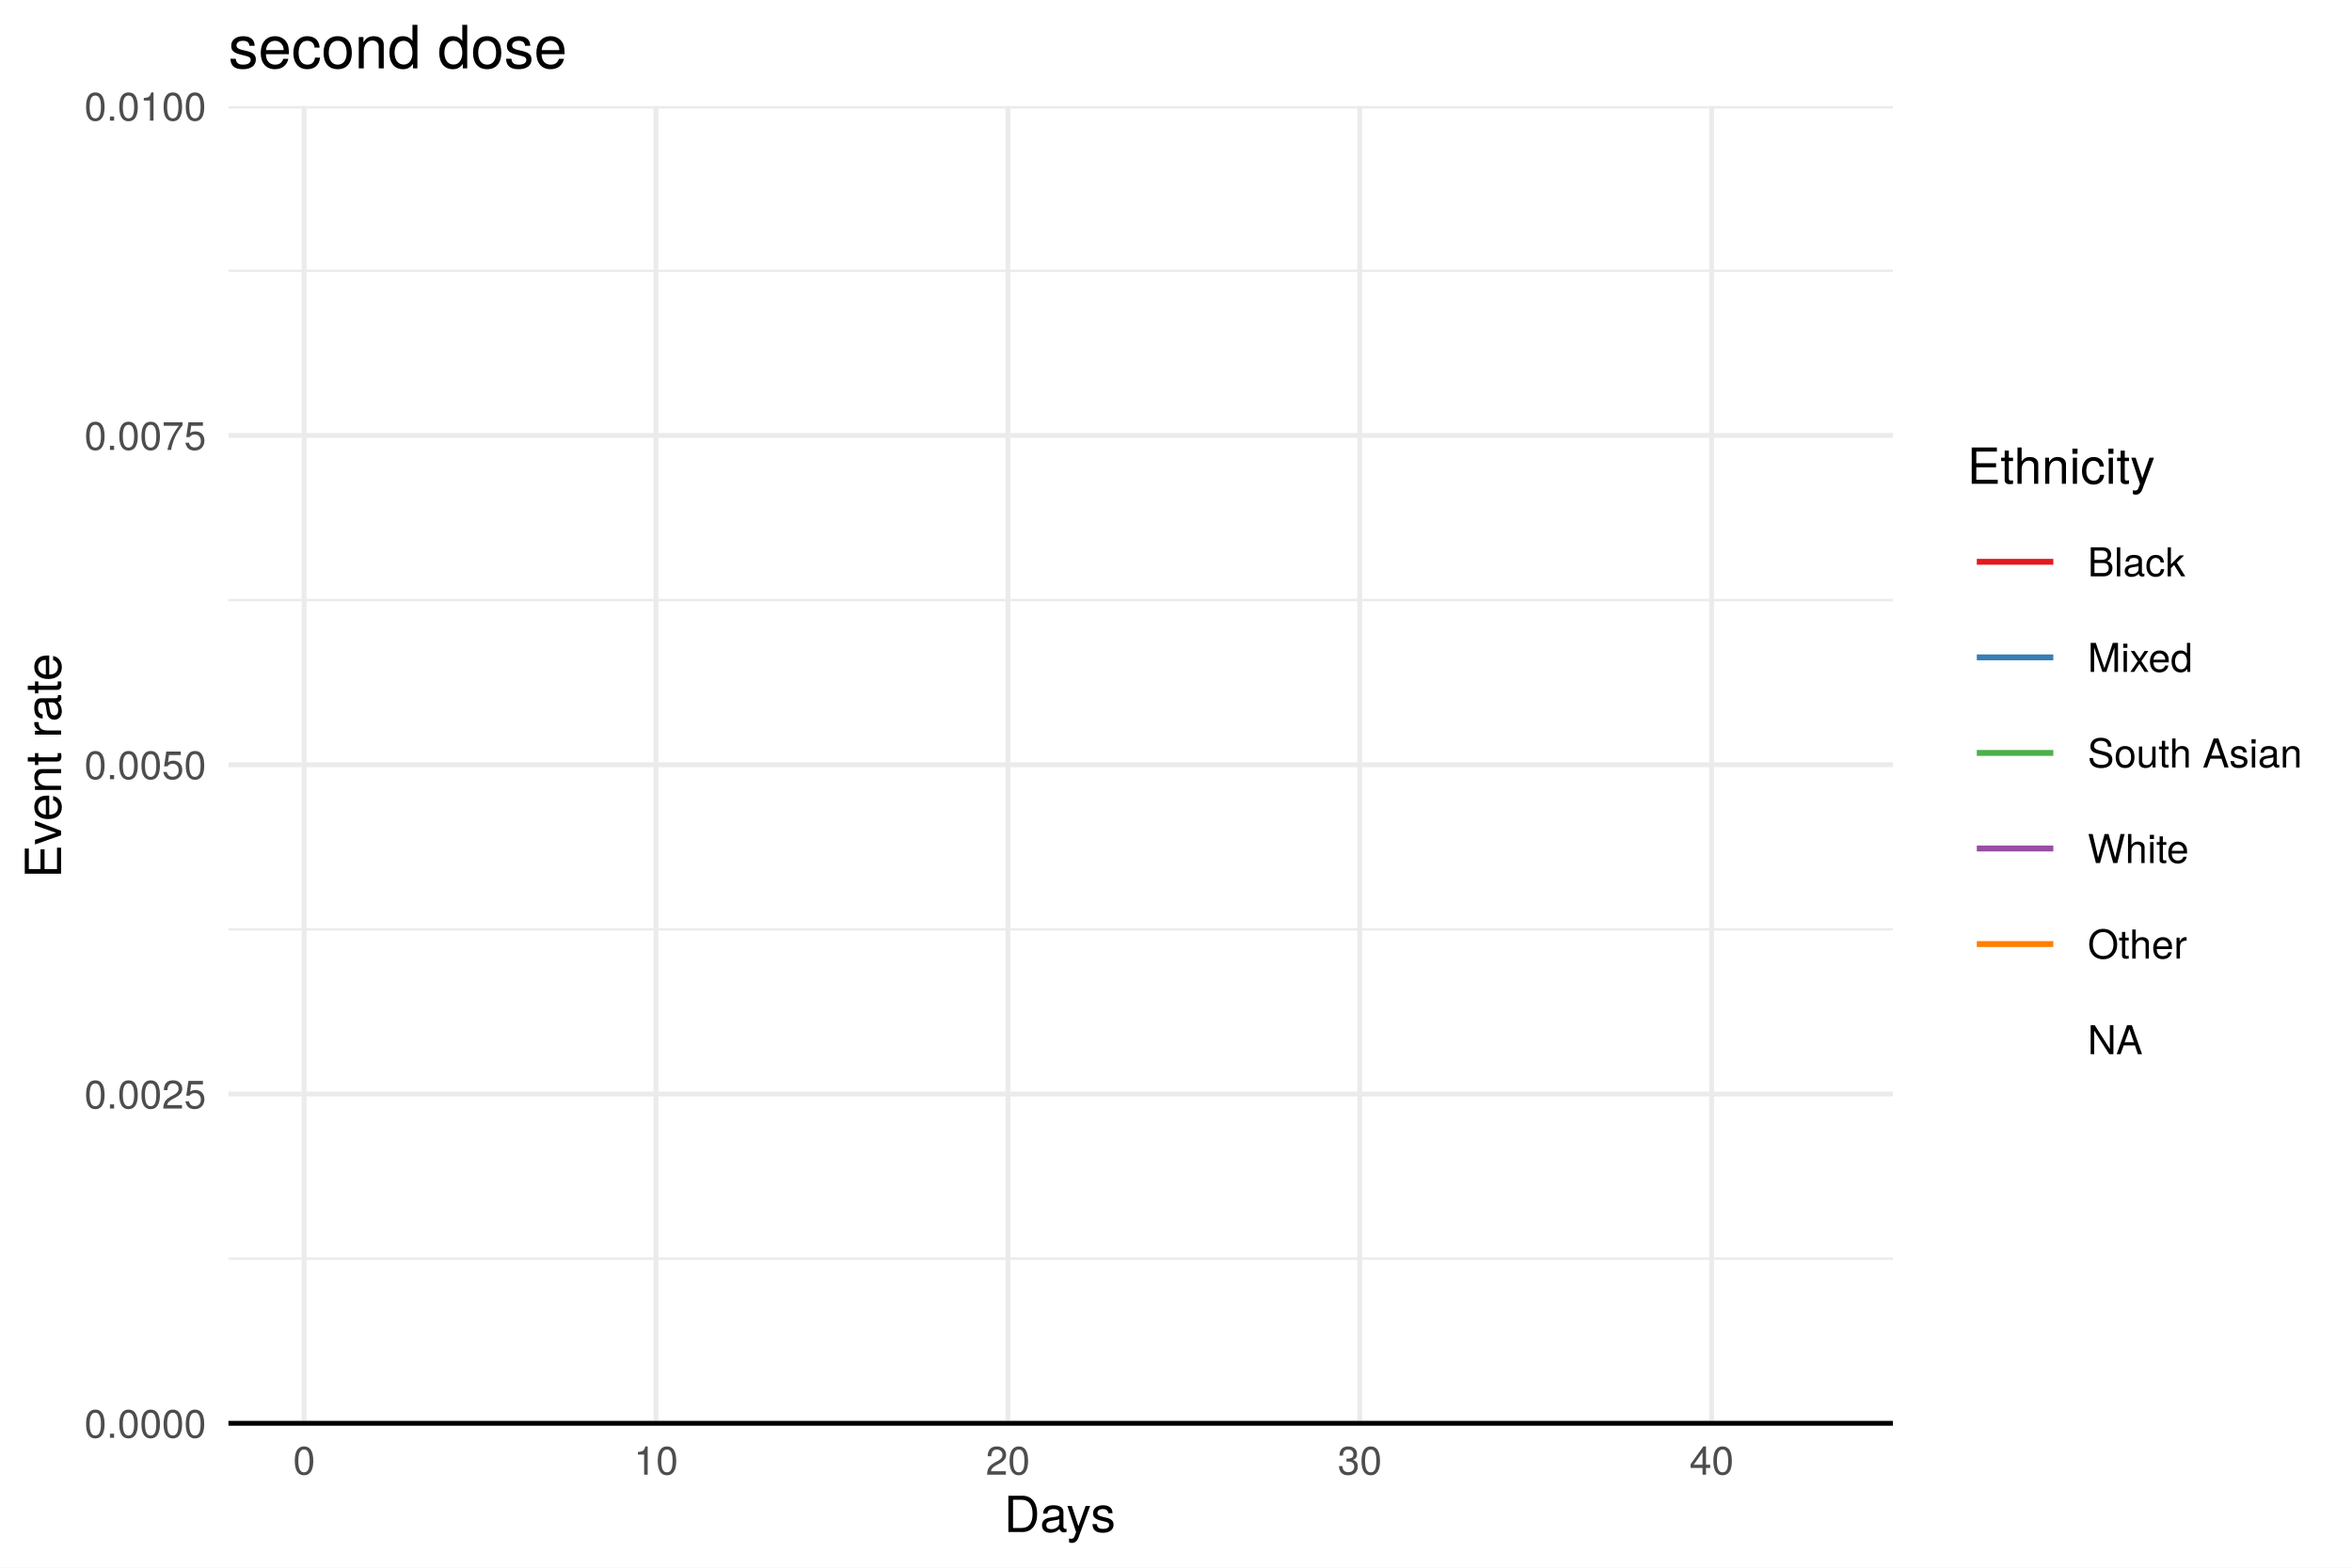
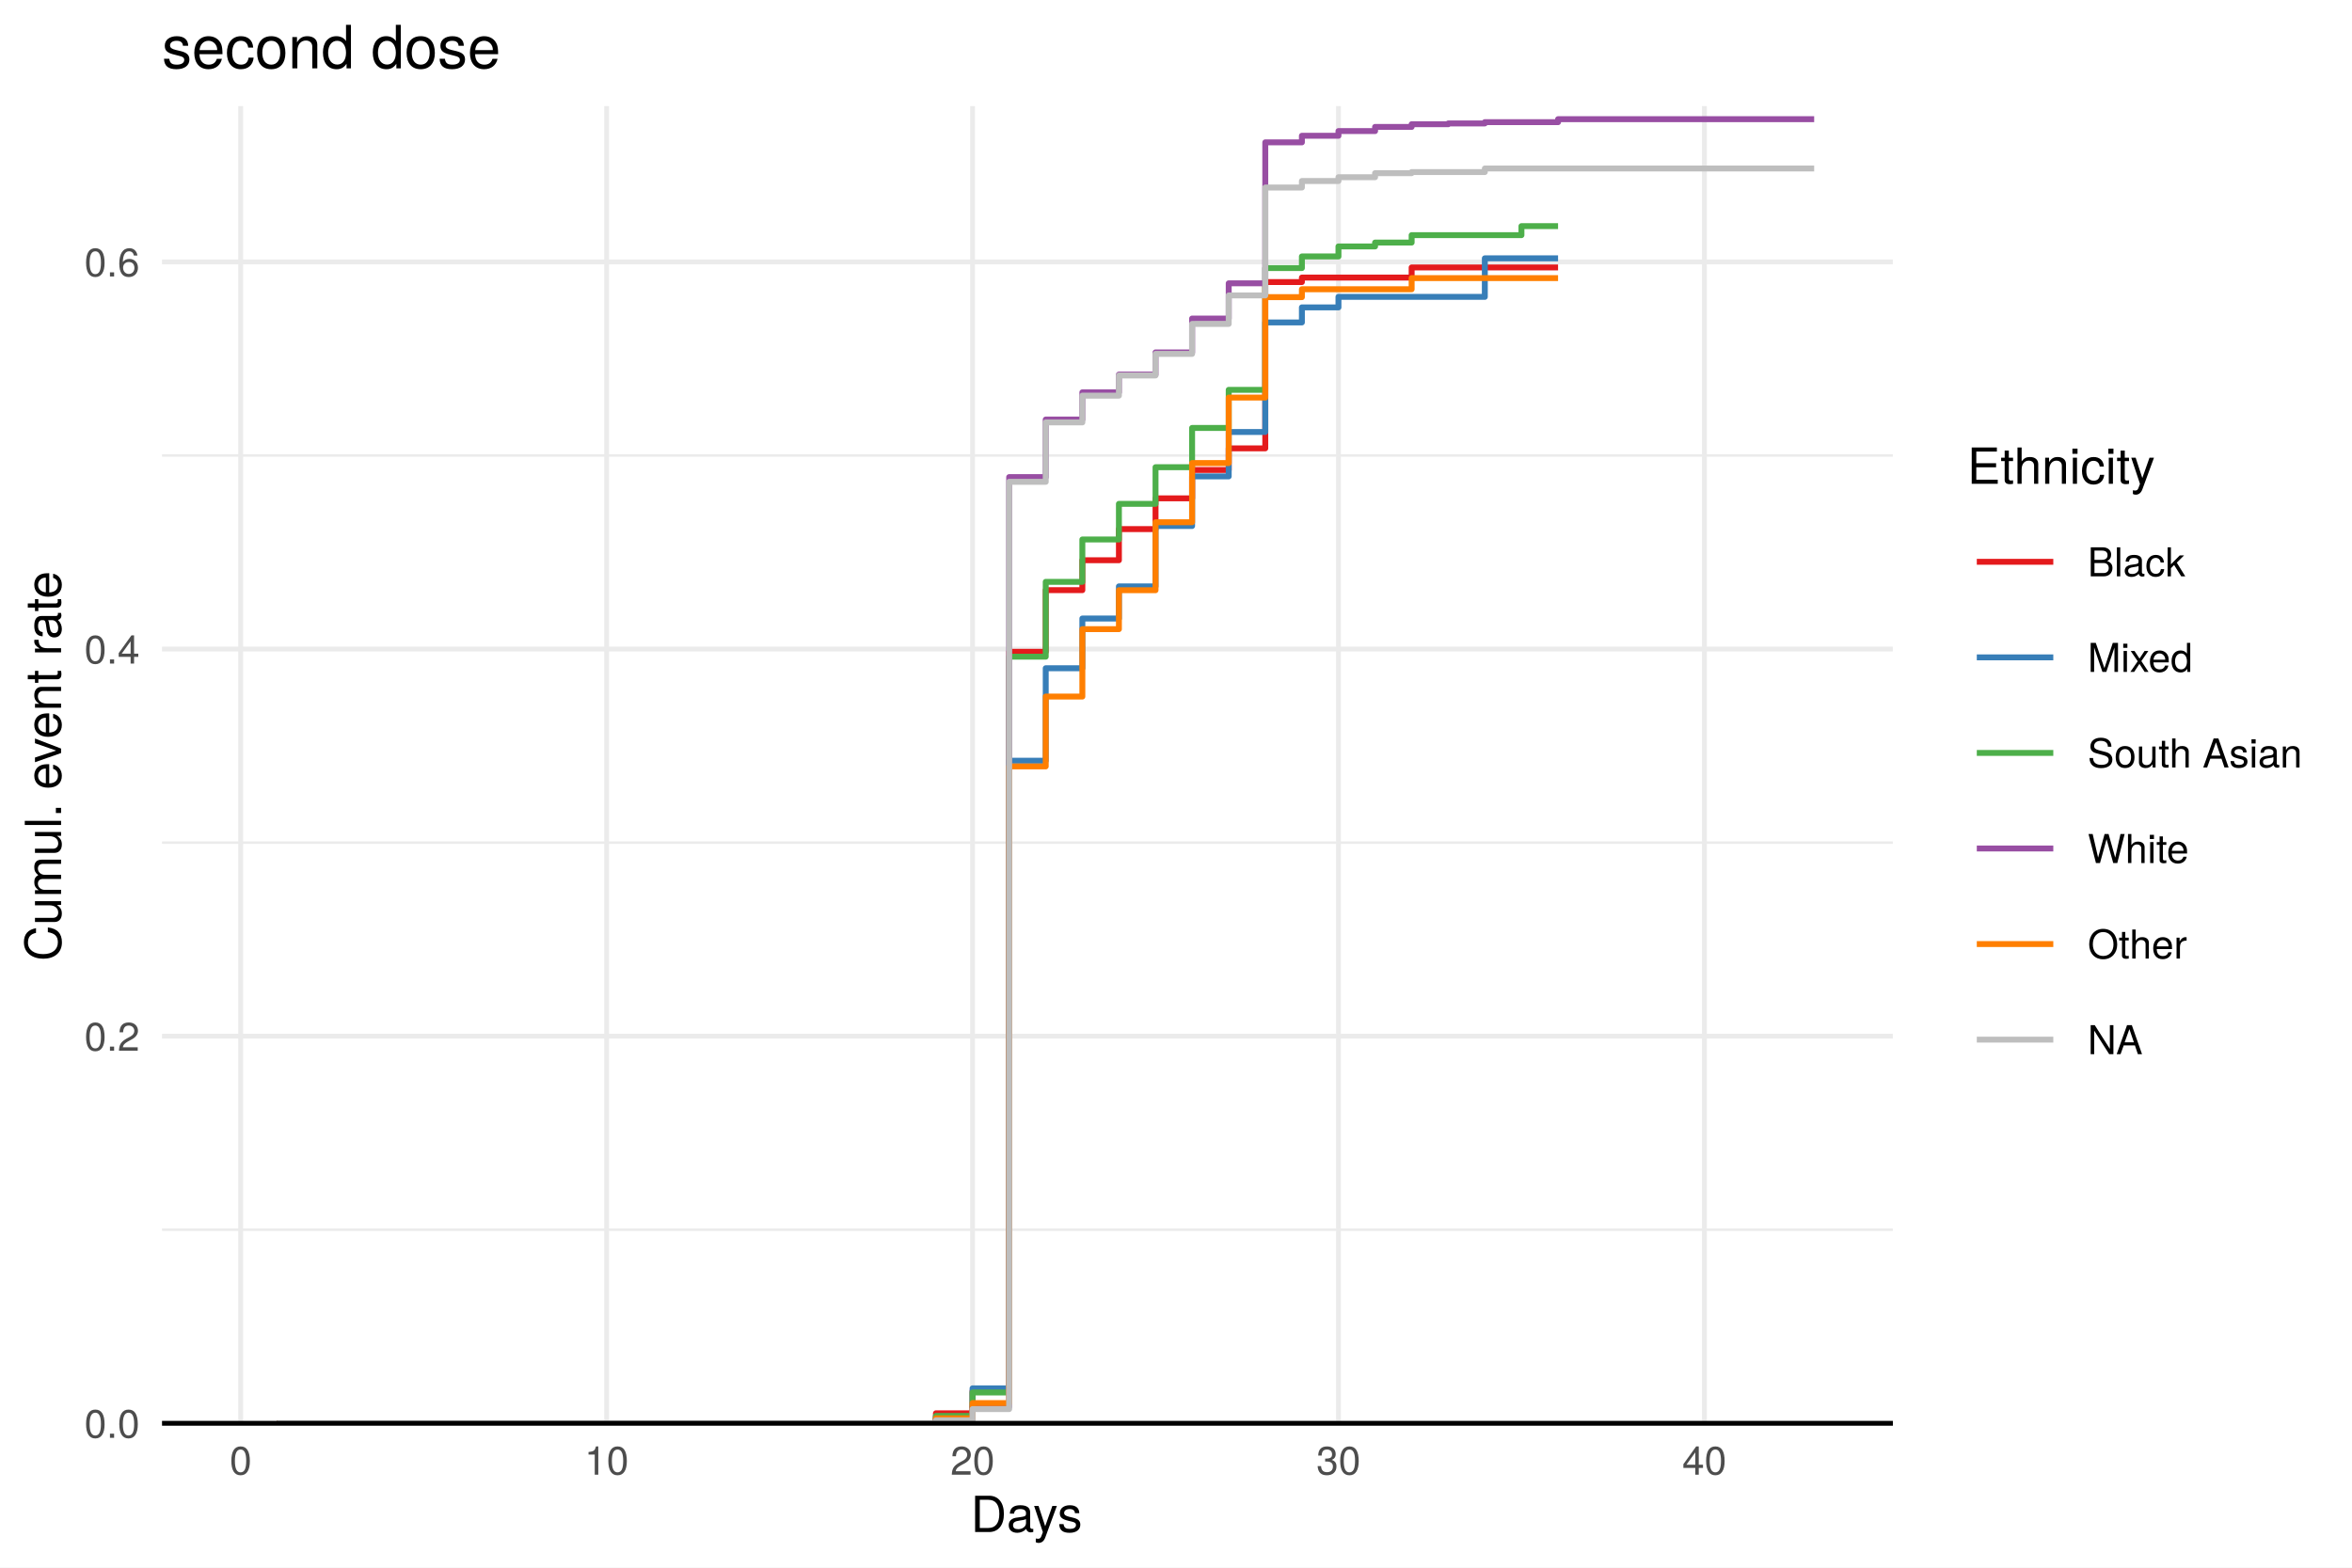
<svg xmlns="http://www.w3.org/2000/svg" viewBox="0 0 425.20 283.46">
  <defs>
    <style type="text/css">
    line, polyline, polygon, path, rect, circle {
      fill: none;
      stroke: #000000;
      stroke-linecap: round;
      stroke-linejoin: round;
      stroke-miterlimit: 10.00;
    }
  </style>
  </defs>
  <rect width="100%" height="100%" style="stroke: none; fill: #FFFFFF;" />
  <defs>
-     <clipPath id="cpNDEuMzB8MzQyLjIwfDI1Ny4zNnwxOS4xOQ==">
-       <rect x="41.30" y="19.19" width="300.90" height="238.17" />
+     <clipPath id="cpMjkuMjl8MzQyLjIwfDI1Ny4zNnwxOS4xOQ==">
+       <rect x="29.29" y="19.19" width="312.90" height="238.17" />
    </clipPath>
  </defs>
-   <polyline points="41.30,227.59 342.20,227.59 " style="stroke-width: 0.44; stroke: #EBEBEB; stroke-linecap: butt;" clip-path="url(#cpNDEuMzB8MzQyLjIwfDI1Ny4zNnwxOS4xOQ==)" />
-   <polyline points="41.30,168.05 342.20,168.05 " style="stroke-width: 0.44; stroke: #EBEBEB; stroke-linecap: butt;" clip-path="url(#cpNDEuMzB8MzQyLjIwfDI1Ny4zNnwxOS4xOQ==)" />
-   <polyline points="41.30,108.51 342.20,108.51 " style="stroke-width: 0.44; stroke: #EBEBEB; stroke-linecap: butt;" clip-path="url(#cpNDEuMzB8MzQyLjIwfDI1Ny4zNnwxOS4xOQ==)" />
-   <polyline points="41.30,48.97 342.20,48.97 " style="stroke-width: 0.44; stroke: #EBEBEB; stroke-linecap: butt;" clip-path="url(#cpNDEuMzB8MzQyLjIwfDI1Ny4zNnwxOS4xOQ==)" />
-   <polyline points="41.30,257.36 342.20,257.36 " style="stroke-width: 0.87; stroke: #EBEBEB; stroke-linecap: butt;" clip-path="url(#cpNDEuMzB8MzQyLjIwfDI1Ny4zNnwxOS4xOQ==)" />
-   <polyline points="41.30,197.82 342.20,197.82 " style="stroke-width: 0.87; stroke: #EBEBEB; stroke-linecap: butt;" clip-path="url(#cpNDEuMzB8MzQyLjIwfDI1Ny4zNnwxOS4xOQ==)" />
-   <polyline points="41.30,138.28 342.20,138.28 " style="stroke-width: 0.87; stroke: #EBEBEB; stroke-linecap: butt;" clip-path="url(#cpNDEuMzB8MzQyLjIwfDI1Ny4zNnwxOS4xOQ==)" />
-   <polyline points="41.30,78.74 342.20,78.74 " style="stroke-width: 0.87; stroke: #EBEBEB; stroke-linecap: butt;" clip-path="url(#cpNDEuMzB8MzQyLjIwfDI1Ny4zNnwxOS4xOQ==)" />
-   <polyline points="41.30,19.19 342.20,19.19 " style="stroke-width: 0.87; stroke: #EBEBEB; stroke-linecap: butt;" clip-path="url(#cpNDEuMzB8MzQyLjIwfDI1Ny4zNnwxOS4xOQ==)" />
-   <polyline points="54.98,257.36 54.98,19.19 " style="stroke-width: 0.87; stroke: #EBEBEB; stroke-linecap: butt;" clip-path="url(#cpNDEuMzB8MzQyLjIwfDI1Ny4zNnwxOS4xOQ==)" />
-   <polyline points="118.59,257.36 118.59,19.19 " style="stroke-width: 0.87; stroke: #EBEBEB; stroke-linecap: butt;" clip-path="url(#cpNDEuMzB8MzQyLjIwfDI1Ny4zNnwxOS4xOQ==)" />
-   <polyline points="182.21,257.36 182.21,19.19 " style="stroke-width: 0.87; stroke: #EBEBEB; stroke-linecap: butt;" clip-path="url(#cpNDEuMzB8MzQyLjIwfDI1Ny4zNnwxOS4xOQ==)" />
-   <polyline points="245.82,257.36 245.82,19.19 " style="stroke-width: 0.87; stroke: #EBEBEB; stroke-linecap: butt;" clip-path="url(#cpNDEuMzB8MzQyLjIwfDI1Ny4zNnwxOS4xOQ==)" />
-   <polyline points="309.43,257.36 309.43,19.19 " style="stroke-width: 0.87; stroke: #EBEBEB; stroke-linecap: butt;" clip-path="url(#cpNDEuMzB8MzQyLjIwfDI1Ny4zNnwxOS4xOQ==)" />
+   <polyline points="29.29,222.36 342.20,222.36 " style="stroke-width: 0.44; stroke: #EBEBEB; stroke-linecap: butt;" clip-path="url(#cpMjkuMjl8MzQyLjIwfDI1Ny4zNnwxOS4xOQ==)" />
+   <polyline points="29.29,152.36 342.20,152.36 " style="stroke-width: 0.44; stroke: #EBEBEB; stroke-linecap: butt;" clip-path="url(#cpMjkuMjl8MzQyLjIwfDI1Ny4zNnwxOS4xOQ==)" />
+   <polyline points="29.29,82.36 342.20,82.36 " style="stroke-width: 0.44; stroke: #EBEBEB; stroke-linecap: butt;" clip-path="url(#cpMjkuMjl8MzQyLjIwfDI1Ny4zNnwxOS4xOQ==)" />
+   <polyline points="29.29,257.36 342.20,257.36 " style="stroke-width: 0.87; stroke: #EBEBEB; stroke-linecap: butt;" clip-path="url(#cpMjkuMjl8MzQyLjIwfDI1Ny4zNnwxOS4xOQ==)" />
+   <polyline points="29.29,187.36 342.20,187.36 " style="stroke-width: 0.87; stroke: #EBEBEB; stroke-linecap: butt;" clip-path="url(#cpMjkuMjl8MzQyLjIwfDI1Ny4zNnwxOS4xOQ==)" />
+   <polyline points="29.29,117.36 342.20,117.36 " style="stroke-width: 0.87; stroke: #EBEBEB; stroke-linecap: butt;" clip-path="url(#cpMjkuMjl8MzQyLjIwfDI1Ny4zNnwxOS4xOQ==)" />
+   <polyline points="29.29,47.36 342.20,47.36 " style="stroke-width: 0.87; stroke: #EBEBEB; stroke-linecap: butt;" clip-path="url(#cpMjkuMjl8MzQyLjIwfDI1Ny4zNnwxOS4xOQ==)" />
+   <polyline points="43.51,257.36 43.51,19.19 " style="stroke-width: 0.87; stroke: #EBEBEB; stroke-linecap: butt;" clip-path="url(#cpMjkuMjl8MzQyLjIwfDI1Ny4zNnwxOS4xOQ==)" />
+   <polyline points="109.67,257.36 109.67,19.19 " style="stroke-width: 0.87; stroke: #EBEBEB; stroke-linecap: butt;" clip-path="url(#cpMjkuMjl8MzQyLjIwfDI1Ny4zNnwxOS4xOQ==)" />
+   <polyline points="175.82,257.36 175.82,19.19 " style="stroke-width: 0.87; stroke: #EBEBEB; stroke-linecap: butt;" clip-path="url(#cpMjkuMjl8MzQyLjIwfDI1Ny4zNnwxOS4xOQ==)" />
+   <polyline points="241.97,257.36 241.97,19.19 " style="stroke-width: 0.87; stroke: #EBEBEB; stroke-linecap: butt;" clip-path="url(#cpMjkuMjl8MzQyLjIwfDI1Ny4zNnwxOS4xOQ==)" />
+   <polyline points="308.13,257.36 308.13,19.19 " style="stroke-width: 0.87; stroke: #EBEBEB; stroke-linecap: butt;" clip-path="url(#cpMjkuMjl8MzQyLjIwfDI1Ny4zNnwxOS4xOQ==)" />
+   <polyline points="50.13,257.36 56.74,257.36 56.74,257.36 63.36,257.36 63.36,257.36 69.97,257.36 69.97,257.36 76.59,257.36 76.59,257.36 83.21,257.36 83.21,257.36 89.82,257.36 89.82,257.36 96.44,257.36 96.44,257.36 103.05,257.36 103.05,257.36 109.67,257.36 109.67,257.36 116.28,257.36 116.28,257.36 122.90,257.36 122.90,257.36 129.51,257.36 129.51,257.36 136.13,257.36 136.13,257.36 142.74,257.36 142.74,257.36 149.36,257.36 149.36,257.36 155.97,257.36 155.97,257.36 162.59,257.36 162.59,257.36 169.20,257.36 169.20,255.55 175.82,255.55 175.82,251.51 182.44,251.51 182.44,117.86 189.05,117.86 189.05,106.71 195.67,106.71 195.67,101.30 202.28,101.30 202.28,95.67 208.90,95.67 208.90,90.11 215.51,90.11 215.51,84.98 222.13,84.98 222.13,81.07 228.74,81.07 228.74,51.00 235.36,51.00 235.36,50.19 241.97,50.19 241.97,50.19 248.59,50.19 248.59,50.19 255.20,50.19 255.20,48.36 261.82,48.36 261.82,48.36 268.43,48.36 268.43,48.36 275.05,48.36 275.05,48.36 281.67,48.36 281.67,48.36 " style="stroke-width: 1.07; stroke: #E41A1C; stroke-linecap: butt;" clip-path="url(#cpMjkuMjl8MzQyLjIwfDI1Ny4zNnwxOS4xOQ==)" />
+   <polyline points="50.13,257.36 56.74,257.36 56.74,257.36 63.36,257.36 63.36,257.36 69.97,257.36 69.97,257.36 76.59,257.36 76.59,257.36 83.21,257.36 83.21,257.36 89.82,257.36 89.82,257.36 96.44,257.36 96.44,257.36 103.05,257.36 103.05,257.36 109.67,257.36 109.67,257.36 116.28,257.36 116.28,257.36 122.90,257.36 122.90,257.36 129.51,257.36 129.51,257.36 136.13,257.36 136.13,257.36 142.74,257.36 142.74,257.36 149.36,257.36 149.36,257.36 155.97,257.36 155.97,257.36 162.59,257.36 162.59,257.36 169.20,257.36 169.20,256.20 175.82,256.20 175.82,251.04 182.44,251.04 182.44,137.55 189.05,137.55 189.05,120.83 195.67,120.83 195.67,111.84 202.28,111.84 202.28,106.03 208.90,106.03 208.90,95.11 215.51,95.11 215.51,86.14 222.13,86.14 222.13,78.11 228.74,78.11 228.74,58.30 235.36,58.30 235.36,55.58 241.97,55.58 241.97,53.68 248.59,53.68 248.59,53.68 255.20,53.68 255.20,53.68 261.82,53.68 261.82,53.68 268.43,53.68 268.43,46.71 275.05,46.71 275.05,46.71 281.67,46.71 281.67,46.71 " style="stroke-width: 1.07; stroke: #377EB8; stroke-linecap: butt;" clip-path="url(#cpMjkuMjl8MzQyLjIwfDI1Ny4zNnwxOS4xOQ==)" />
+   <polyline points="50.13,257.36 56.74,257.36 56.74,257.36 63.36,257.36 63.36,257.36 69.97,257.36 69.97,257.36 76.59,257.36 76.59,257.36 83.21,257.36 83.21,257.36 89.82,257.36 89.82,257.36 96.44,257.36 96.44,257.36 103.05,257.36 103.05,257.36 109.67,257.36 109.67,257.36 116.28,257.36 116.28,257.36 122.90,257.36 122.90,257.36 129.51,257.36 129.51,257.36 136.13,257.36 136.13,257.36 142.74,257.36 142.74,257.36 149.36,257.36 149.36,257.36 155.97,257.36 155.97,257.36 162.59,257.36 162.59,257.36 169.20,257.36 169.20,256.03 175.82,256.03 175.82,251.78 182.44,251.78 182.44,118.74 189.05,118.74 189.05,105.21 195.67,105.21 195.67,97.55 202.28,97.55 202.28,91.11 208.90,91.11 208.90,84.48 215.51,84.48 215.51,77.38 222.13,77.38 222.13,70.49 228.74,70.49 228.74,48.47 235.36,48.47 235.36,46.37 241.97,46.37 241.97,44.56 248.59,44.56 248.59,43.86 255.20,43.86 255.20,42.52 261.82,42.52 261.82,42.52 268.43,42.52 268.43,42.52 275.05,42.52 275.05,40.89 281.67,40.89 281.67,40.89 " style="stroke-width: 1.07; stroke: #4DAF4A; stroke-linecap: butt;" clip-path="url(#cpMjkuMjl8MzQyLjIwfDI1Ny4zNnwxOS4xOQ==)" />
+   <polyline points="50.13,257.36 56.74,257.36 56.74,257.36 63.36,257.36 63.36,257.36 69.97,257.36 69.97,257.36 76.59,257.36 76.59,257.36 83.21,257.36 83.21,257.36 89.82,257.36 89.82,257.36 96.44,257.36 96.44,257.36 103.05,257.36 103.05,257.36 109.67,257.36 109.67,257.36 116.28,257.36 116.28,257.36 122.90,257.36 122.90,257.36 129.51,257.36 129.51,257.36 136.13,257.36 136.13,257.36 142.74,257.36 142.74,257.36 149.36,257.36 149.36,257.36 155.97,257.36 155.97,257.36 162.59,257.36 162.59,257.36 169.20,257.36 169.20,256.58 175.82,256.58 175.82,254.34 182.44,254.34 182.44,86.27 189.05,86.27 189.05,75.86 195.67,75.86 195.67,70.94 202.28,70.94 202.28,67.73 208.90,67.73 208.90,63.72 215.51,63.72 215.51,57.60 222.13,57.60 222.13,51.23 228.74,51.23 228.74,25.74 235.36,25.74 235.36,24.55 241.97,24.55 241.97,23.70 248.59,23.70 248.59,22.95 255.20,22.95 255.20,22.46 261.82,22.46 261.82,22.32 268.43,22.32 268.43,22.09 275.05,22.09 275.05,22.09 281.67,22.09 281.67,21.55 327.97,21.55 327.97,21.55 " style="stroke-width: 1.07; stroke: #984EA3; stroke-linecap: butt;" clip-path="url(#cpMjkuMjl8MzQyLjIwfDI1Ny4zNnwxOS4xOQ==)" />
+   <polyline points="50.13,257.36 56.74,257.36 56.74,257.36 63.36,257.36 63.36,257.36 69.97,257.36 69.97,257.36 76.59,257.36 76.59,257.36 83.21,257.36 83.21,257.36 89.82,257.36 89.82,257.36 96.44,257.36 96.44,257.36 103.05,257.36 103.05,257.36 109.67,257.36 109.67,257.36 116.28,257.36 116.28,257.36 122.90,257.36 122.90,257.36 129.51,257.36 129.51,257.36 136.13,257.36 136.13,257.36 142.74,257.36 142.74,257.36 149.36,257.36 149.36,257.36 155.97,257.36 155.97,257.36 162.59,257.36 162.59,257.36 169.20,257.36 169.20,256.45 175.82,256.45 175.82,253.70 182.44,253.70 182.44,138.58 189.05,138.58 189.05,125.95 195.67,125.95 195.67,113.76 202.28,113.76 202.28,106.72 208.90,106.72 208.90,94.43 215.51,94.43 215.51,83.73 222.13,83.73 222.13,71.89 228.74,71.89 228.74,53.73 235.36,53.73 235.36,52.30 241.97,52.30 241.97,52.30 248.59,52.30 248.59,52.30 255.20,52.30 255.20,50.29 261.82,50.29 261.82,50.29 268.43,50.29 268.43,50.29 275.05,50.29 275.05,50.29 281.67,50.29 281.67,50.29 " style="stroke-width: 1.07; stroke: #FF7F00; stroke-linecap: butt;" clip-path="url(#cpMjkuMjl8MzQyLjIwfDI1Ny4zNnwxOS4xOQ==)" />
+   <polyline points="50.13,257.36 56.74,257.36 56.74,257.36 63.36,257.36 63.36,257.36 69.97,257.36 69.97,257.36 76.59,257.36 76.59,257.36 83.21,257.36 83.21,257.36 89.82,257.36 89.82,257.36 96.44,257.36 96.44,257.36 103.05,257.36 103.05,257.36 109.67,257.36 109.67,257.36 116.28,257.36 116.28,257.36 122.90,257.36 122.90,257.36 129.51,257.36 129.51,257.36 136.13,257.36 136.13,257.36 142.74,257.36 142.74,257.36 149.36,257.36 149.36,257.36 155.97,257.36 155.97,257.36 162.59,257.36 162.59,257.36 169.20,257.36 169.20,256.81 175.82,256.81 175.82,254.79 182.44,254.79 182.44,87.12 189.05,87.12 189.05,76.38 195.67,76.38 195.67,71.54 202.28,71.54 202.28,67.89 208.90,67.89 208.90,63.99 215.51,63.99 215.51,58.57 222.13,58.57 222.13,53.42 228.74,53.42 228.74,33.91 235.36,33.91 235.36,32.73 241.97,32.73 241.97,32.04 248.59,32.04 248.59,31.31 255.20,31.31 255.20,31.11 261.82,31.11 261.82,31.11 268.43,31.11 268.43,30.47 275.05,30.47 275.05,30.47 281.67,30.47 281.67,30.47 327.97,30.47 327.97,30.47 " style="stroke-width: 1.07; stroke: #BEBEBE; stroke-linecap: butt;" clip-path="url(#cpMjkuMjl8MzQyLjIwfDI1Ny4zNnwxOS4xOQ==)" />
  <defs>
    <clipPath id="cpMC4wMHw0MjUuMjB8MjgzLjQ2fDAuMDA=">
      <rect x="0.00" y="0.00" width="425.20" height="283.46" />
    </clipPath>
  </defs>
  <g clip-path="url(#cpMC4wMHw0MjUuMjB8MjgzLjQ2fDAuMDA=)">
-     <text x="15.25" y="259.99" style="font-size: 7.20px; fill: #4D4D4D; font-family: TeX Gyre Heros;" textLength="22.02px" lengthAdjust="spacingAndGlyphs">0.0000</text>
+     <text x="15.25" y="259.99" style="font-size: 7.20px; fill: #4D4D4D; font-family: TeX Gyre Heros;" textLength="10.01px" lengthAdjust="spacingAndGlyphs">0.0</text>
  </g>
  <g clip-path="url(#cpMC4wMHw0MjUuMjB8MjgzLjQ2fDAuMDA=)">
-     <text x="15.25" y="200.45" style="font-size: 7.20px; fill: #4D4D4D; font-family: TeX Gyre Heros;" textLength="22.02px" lengthAdjust="spacingAndGlyphs">0.0025</text>
+     <text x="15.25" y="189.99" style="font-size: 7.20px; fill: #4D4D4D; font-family: TeX Gyre Heros;" textLength="10.01px" lengthAdjust="spacingAndGlyphs">0.2</text>
  </g>
  <g clip-path="url(#cpMC4wMHw0MjUuMjB8MjgzLjQ2fDAuMDA=)">
-     <text x="15.25" y="140.90" style="font-size: 7.20px; fill: #4D4D4D; font-family: TeX Gyre Heros;" textLength="22.02px" lengthAdjust="spacingAndGlyphs">0.0050</text>
+     <text x="15.25" y="119.99" style="font-size: 7.20px; fill: #4D4D4D; font-family: TeX Gyre Heros;" textLength="10.01px" lengthAdjust="spacingAndGlyphs">0.4</text>
  </g>
  <g clip-path="url(#cpMC4wMHw0MjUuMjB8MjgzLjQ2fDAuMDA=)">
-     <text x="15.25" y="81.36" style="font-size: 7.20px; fill: #4D4D4D; font-family: TeX Gyre Heros;" textLength="22.02px" lengthAdjust="spacingAndGlyphs">0.0075</text>
+     <text x="15.25" y="49.99" style="font-size: 7.20px; fill: #4D4D4D; font-family: TeX Gyre Heros;" textLength="10.01px" lengthAdjust="spacingAndGlyphs">0.6</text>
+   </g>
+   <polyline points="29.29,257.36 342.20,257.36 " style="stroke-width: 0.87; stroke-linecap: butt;" clip-path="url(#cpMC4wMHw0MjUuMjB8MjgzLjQ2fDAuMDA=)" />
+   <g clip-path="url(#cpMC4wMHw0MjUuMjB8MjgzLjQ2fDAuMDA=)">
+     <text x="41.51" y="266.65" style="font-size: 7.20px; fill: #4D4D4D; font-family: TeX Gyre Heros;" textLength="4.00px" lengthAdjust="spacingAndGlyphs">0</text>
  </g>
  <g clip-path="url(#cpMC4wMHw0MjUuMjB8MjgzLjQ2fDAuMDA=)">
-     <text x="15.25" y="21.82" style="font-size: 7.20px; fill: #4D4D4D; font-family: TeX Gyre Heros;" textLength="22.02px" lengthAdjust="spacingAndGlyphs">0.0100</text>
-   </g>
-   <polyline points="41.30,257.36 342.20,257.36 " style="stroke-width: 0.87; stroke-linecap: butt;" clip-path="url(#cpMC4wMHw0MjUuMjB8MjgzLjQ2fDAuMDA=)" />
-   <g clip-path="url(#cpMC4wMHw0MjUuMjB8MjgzLjQ2fDAuMDA=)">
-     <text x="52.98" y="266.65" style="font-size: 7.20px; fill: #4D4D4D; font-family: TeX Gyre Heros;" textLength="4.00px" lengthAdjust="spacingAndGlyphs">0</text>
+     <text x="105.66" y="266.65" style="font-size: 7.20px; fill: #4D4D4D; font-family: TeX Gyre Heros;" textLength="8.01px" lengthAdjust="spacingAndGlyphs">10</text>
  </g>
  <g clip-path="url(#cpMC4wMHw0MjUuMjB8MjgzLjQ2fDAuMDA=)">
-     <text x="114.59" y="266.65" style="font-size: 7.20px; fill: #4D4D4D; font-family: TeX Gyre Heros;" textLength="8.01px" lengthAdjust="spacingAndGlyphs">10</text>
+     <text x="171.82" y="266.65" style="font-size: 7.20px; fill: #4D4D4D; font-family: TeX Gyre Heros;" textLength="8.01px" lengthAdjust="spacingAndGlyphs">20</text>
  </g>
  <g clip-path="url(#cpMC4wMHw0MjUuMjB8MjgzLjQ2fDAuMDA=)">
-     <text x="178.20" y="266.65" style="font-size: 7.20px; fill: #4D4D4D; font-family: TeX Gyre Heros;" textLength="8.01px" lengthAdjust="spacingAndGlyphs">20</text>
+     <text x="237.97" y="266.65" style="font-size: 7.20px; fill: #4D4D4D; font-family: TeX Gyre Heros;" textLength="8.01px" lengthAdjust="spacingAndGlyphs">30</text>
  </g>
  <g clip-path="url(#cpMC4wMHw0MjUuMjB8MjgzLjQ2fDAuMDA=)">
-     <text x="241.82" y="266.65" style="font-size: 7.20px; fill: #4D4D4D; font-family: TeX Gyre Heros;" textLength="8.01px" lengthAdjust="spacingAndGlyphs">30</text>
+     <text x="304.12" y="266.65" style="font-size: 7.20px; fill: #4D4D4D; font-family: TeX Gyre Heros;" textLength="8.01px" lengthAdjust="spacingAndGlyphs">40</text>
  </g>
  <g clip-path="url(#cpMC4wMHw0MjUuMjB8MjgzLjQ2fDAuMDA=)">
-     <text x="305.43" y="266.65" style="font-size: 7.20px; fill: #4D4D4D; font-family: TeX Gyre Heros;" textLength="8.01px" lengthAdjust="spacingAndGlyphs">40</text>
+     <text x="175.49" y="277.02" style="font-size: 9.00px; font-family: TeX Gyre Heros;" textLength="20.50px" lengthAdjust="spacingAndGlyphs">Days</text>
  </g>
  <g clip-path="url(#cpMC4wMHw0MjUuMjB8MjgzLjQ2fDAuMDA=)">
-     <text x="181.50" y="277.02" style="font-size: 9.00px; font-family: TeX Gyre Heros;" textLength="20.50px" lengthAdjust="spacingAndGlyphs">Days</text>
-   </g>
-   <g clip-path="url(#cpMC4wMHw0MjUuMjB8MjgzLjQ2fDAuMDA=)">
-     <text transform="translate(11.04,158.79) rotate(-90)" style="font-size: 9.00px; font-family: TeX Gyre Heros;" textLength="41.02px" lengthAdjust="spacingAndGlyphs">Event rate</text>
+     <text transform="translate(11.04,173.79) rotate(-90)" style="font-size: 9.00px; font-family: TeX Gyre Heros;" textLength="71.03px" lengthAdjust="spacingAndGlyphs">Cumul. event rate</text>
  </g>
  <g clip-path="url(#cpMC4wMHw0MjUuMjB8MjgzLjQ2fDAuMDA=)">
    <text x="355.64" y="87.48" style="font-size: 9.00px; font-family: TeX Gyre Heros;" textLength="34.01px" lengthAdjust="spacingAndGlyphs">Ethnicity</text>
  </g>
  <line x1="357.37" y1="101.58" x2="371.20" y2="101.58" style="stroke-width: 1.07; stroke: #E41A1C; stroke-linecap: butt;" clip-path="url(#cpMC4wMHw0MjUuMjB8MjgzLjQ2fDAuMDA=)" />
  <line x1="357.37" y1="118.86" x2="371.20" y2="118.86" style="stroke-width: 1.07; stroke: #377EB8; stroke-linecap: butt;" clip-path="url(#cpMC4wMHw0MjUuMjB8MjgzLjQ2fDAuMDA=)" />
  <line x1="357.37" y1="136.14" x2="371.20" y2="136.14" style="stroke-width: 1.07; stroke: #4DAF4A; stroke-linecap: butt;" clip-path="url(#cpMC4wMHw0MjUuMjB8MjgzLjQ2fDAuMDA=)" />
  <line x1="357.37" y1="153.42" x2="371.20" y2="153.42" style="stroke-width: 1.07; stroke: #984EA3; stroke-linecap: butt;" clip-path="url(#cpMC4wMHw0MjUuMjB8MjgzLjQ2fDAuMDA=)" />
  <line x1="357.37" y1="170.70" x2="371.20" y2="170.70" style="stroke-width: 1.07; stroke: #FF7F00; stroke-linecap: butt;" clip-path="url(#cpMC4wMHw0MjUuMjB8MjgzLjQ2fDAuMDA=)" />
-   <line x1="357.37" y1="187.98" x2="371.20" y2="187.98" style="stroke-width: 1.07; stroke: none; stroke-linecap: butt;" clip-path="url(#cpMC4wMHw0MjUuMjB8MjgzLjQ2fDAuMDA=)" />
+   <line x1="357.37" y1="187.98" x2="371.20" y2="187.98" style="stroke-width: 1.07; stroke: #BEBEBE; stroke-linecap: butt;" clip-path="url(#cpMC4wMHw0MjUuMjB8MjgzLjQ2fDAuMDA=)" />
  <g clip-path="url(#cpMC4wMHw0MjUuMjB8MjgzLjQ2fDAuMDA=)">
    <text x="377.41" y="104.21" style="font-size: 7.20px; font-family: TeX Gyre Heros;" textLength="17.60px" lengthAdjust="spacingAndGlyphs">Black</text>
  </g>
  <g clip-path="url(#cpMC4wMHw0MjUuMjB8MjgzLjQ2fDAuMDA=)">
    <text x="377.41" y="121.49" style="font-size: 7.20px; font-family: TeX Gyre Heros;" textLength="19.20px" lengthAdjust="spacingAndGlyphs">Mixed</text>
  </g>
  <g clip-path="url(#cpMC4wMHw0MjUuMjB8MjgzLjQ2fDAuMDA=)">
    <text x="377.41" y="138.77" style="font-size: 7.20px; font-family: TeX Gyre Heros;" textLength="38.82px" lengthAdjust="spacingAndGlyphs">South Asian</text>
  </g>
  <g clip-path="url(#cpMC4wMHw0MjUuMjB8MjgzLjQ2fDAuMDA=)">
    <text x="377.41" y="156.05" style="font-size: 7.20px; font-family: TeX Gyre Heros;" textLength="18.40px" lengthAdjust="spacingAndGlyphs">White</text>
  </g>
  <g clip-path="url(#cpMC4wMHw0MjUuMjB8MjgzLjQ2fDAuMDA=)">
    <text x="377.41" y="173.33" style="font-size: 7.20px; font-family: TeX Gyre Heros;" textLength="18.01px" lengthAdjust="spacingAndGlyphs">Other</text>
  </g>
  <g clip-path="url(#cpMC4wMHw0MjUuMjB8MjgzLjQ2fDAuMDA=)">
    <text x="377.41" y="190.61" style="font-size: 7.20px; font-family: TeX Gyre Heros;" textLength="10.00px" lengthAdjust="spacingAndGlyphs">NA</text>
  </g>
  <g clip-path="url(#cpMC4wMHw0MjUuMjB8MjgzLjQ2fDAuMDA=)">
-     <text x="41.30" y="12.36" style="font-size: 10.80px; font-family: TeX Gyre Heros;" textLength="61.24px" lengthAdjust="spacingAndGlyphs">second dose</text>
+     <text x="29.29" y="12.36" style="font-size: 10.80px; font-family: TeX Gyre Heros;" textLength="61.24px" lengthAdjust="spacingAndGlyphs">second dose</text>
  </g>
</svg>
